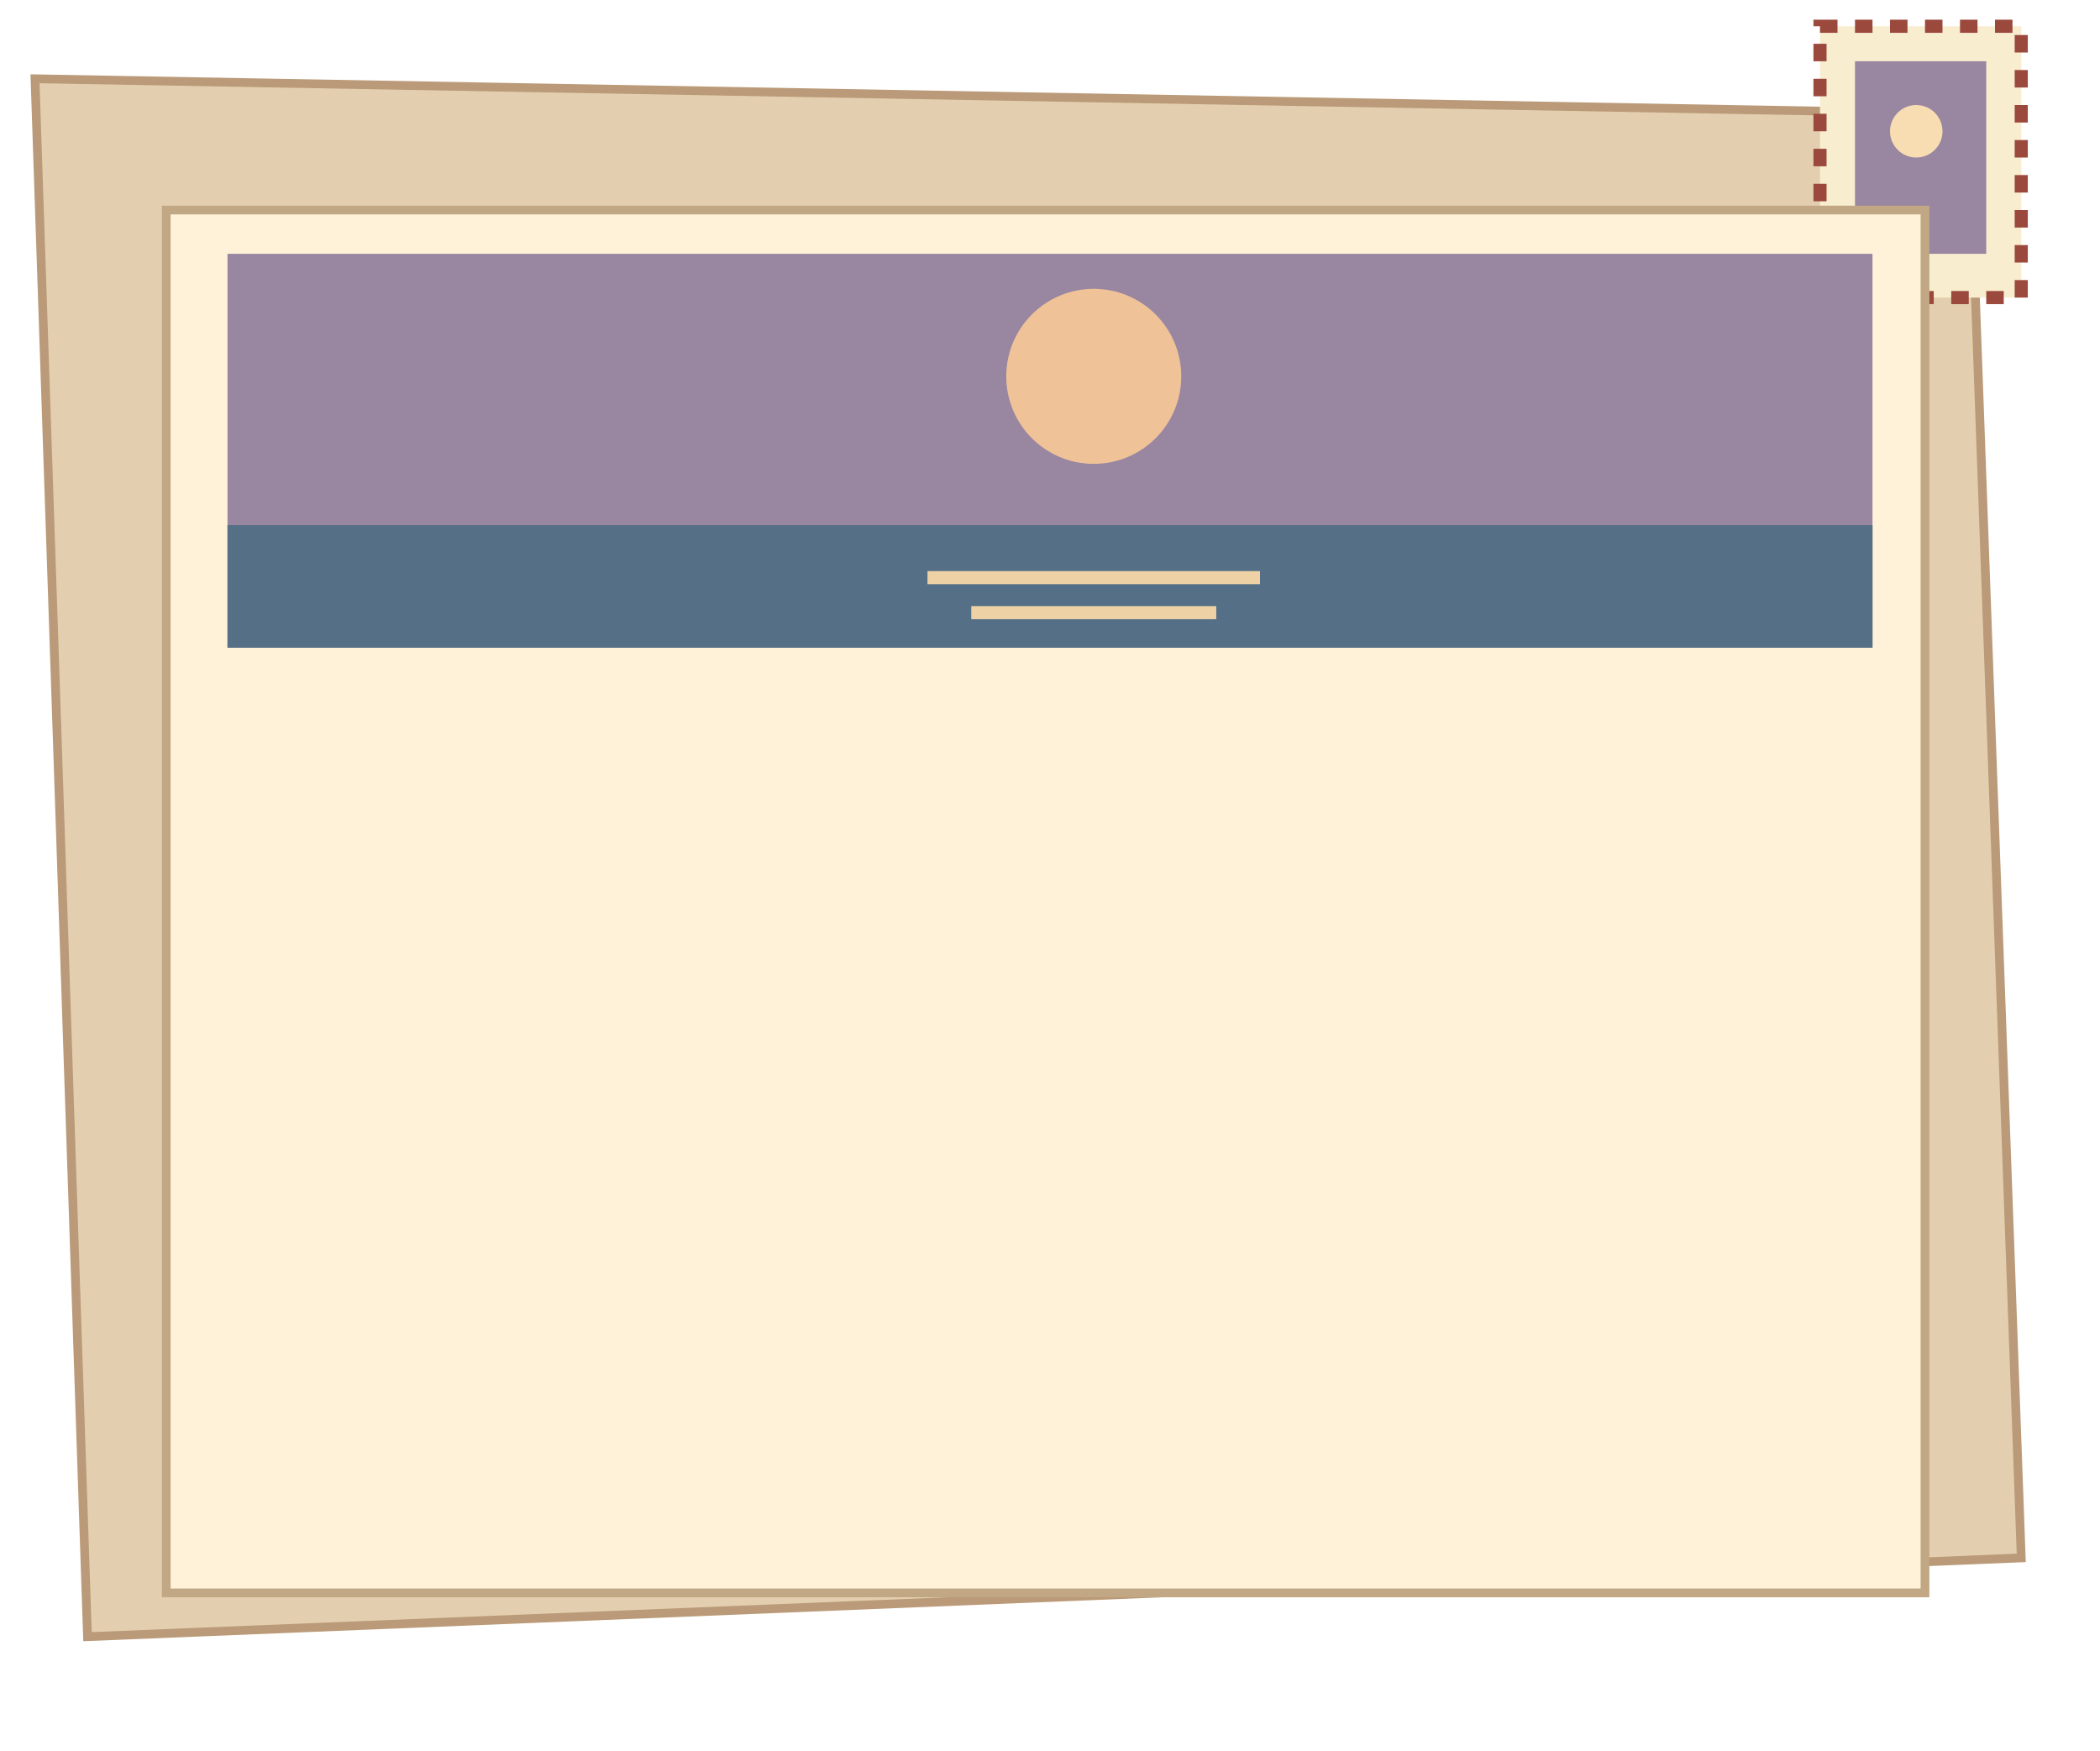
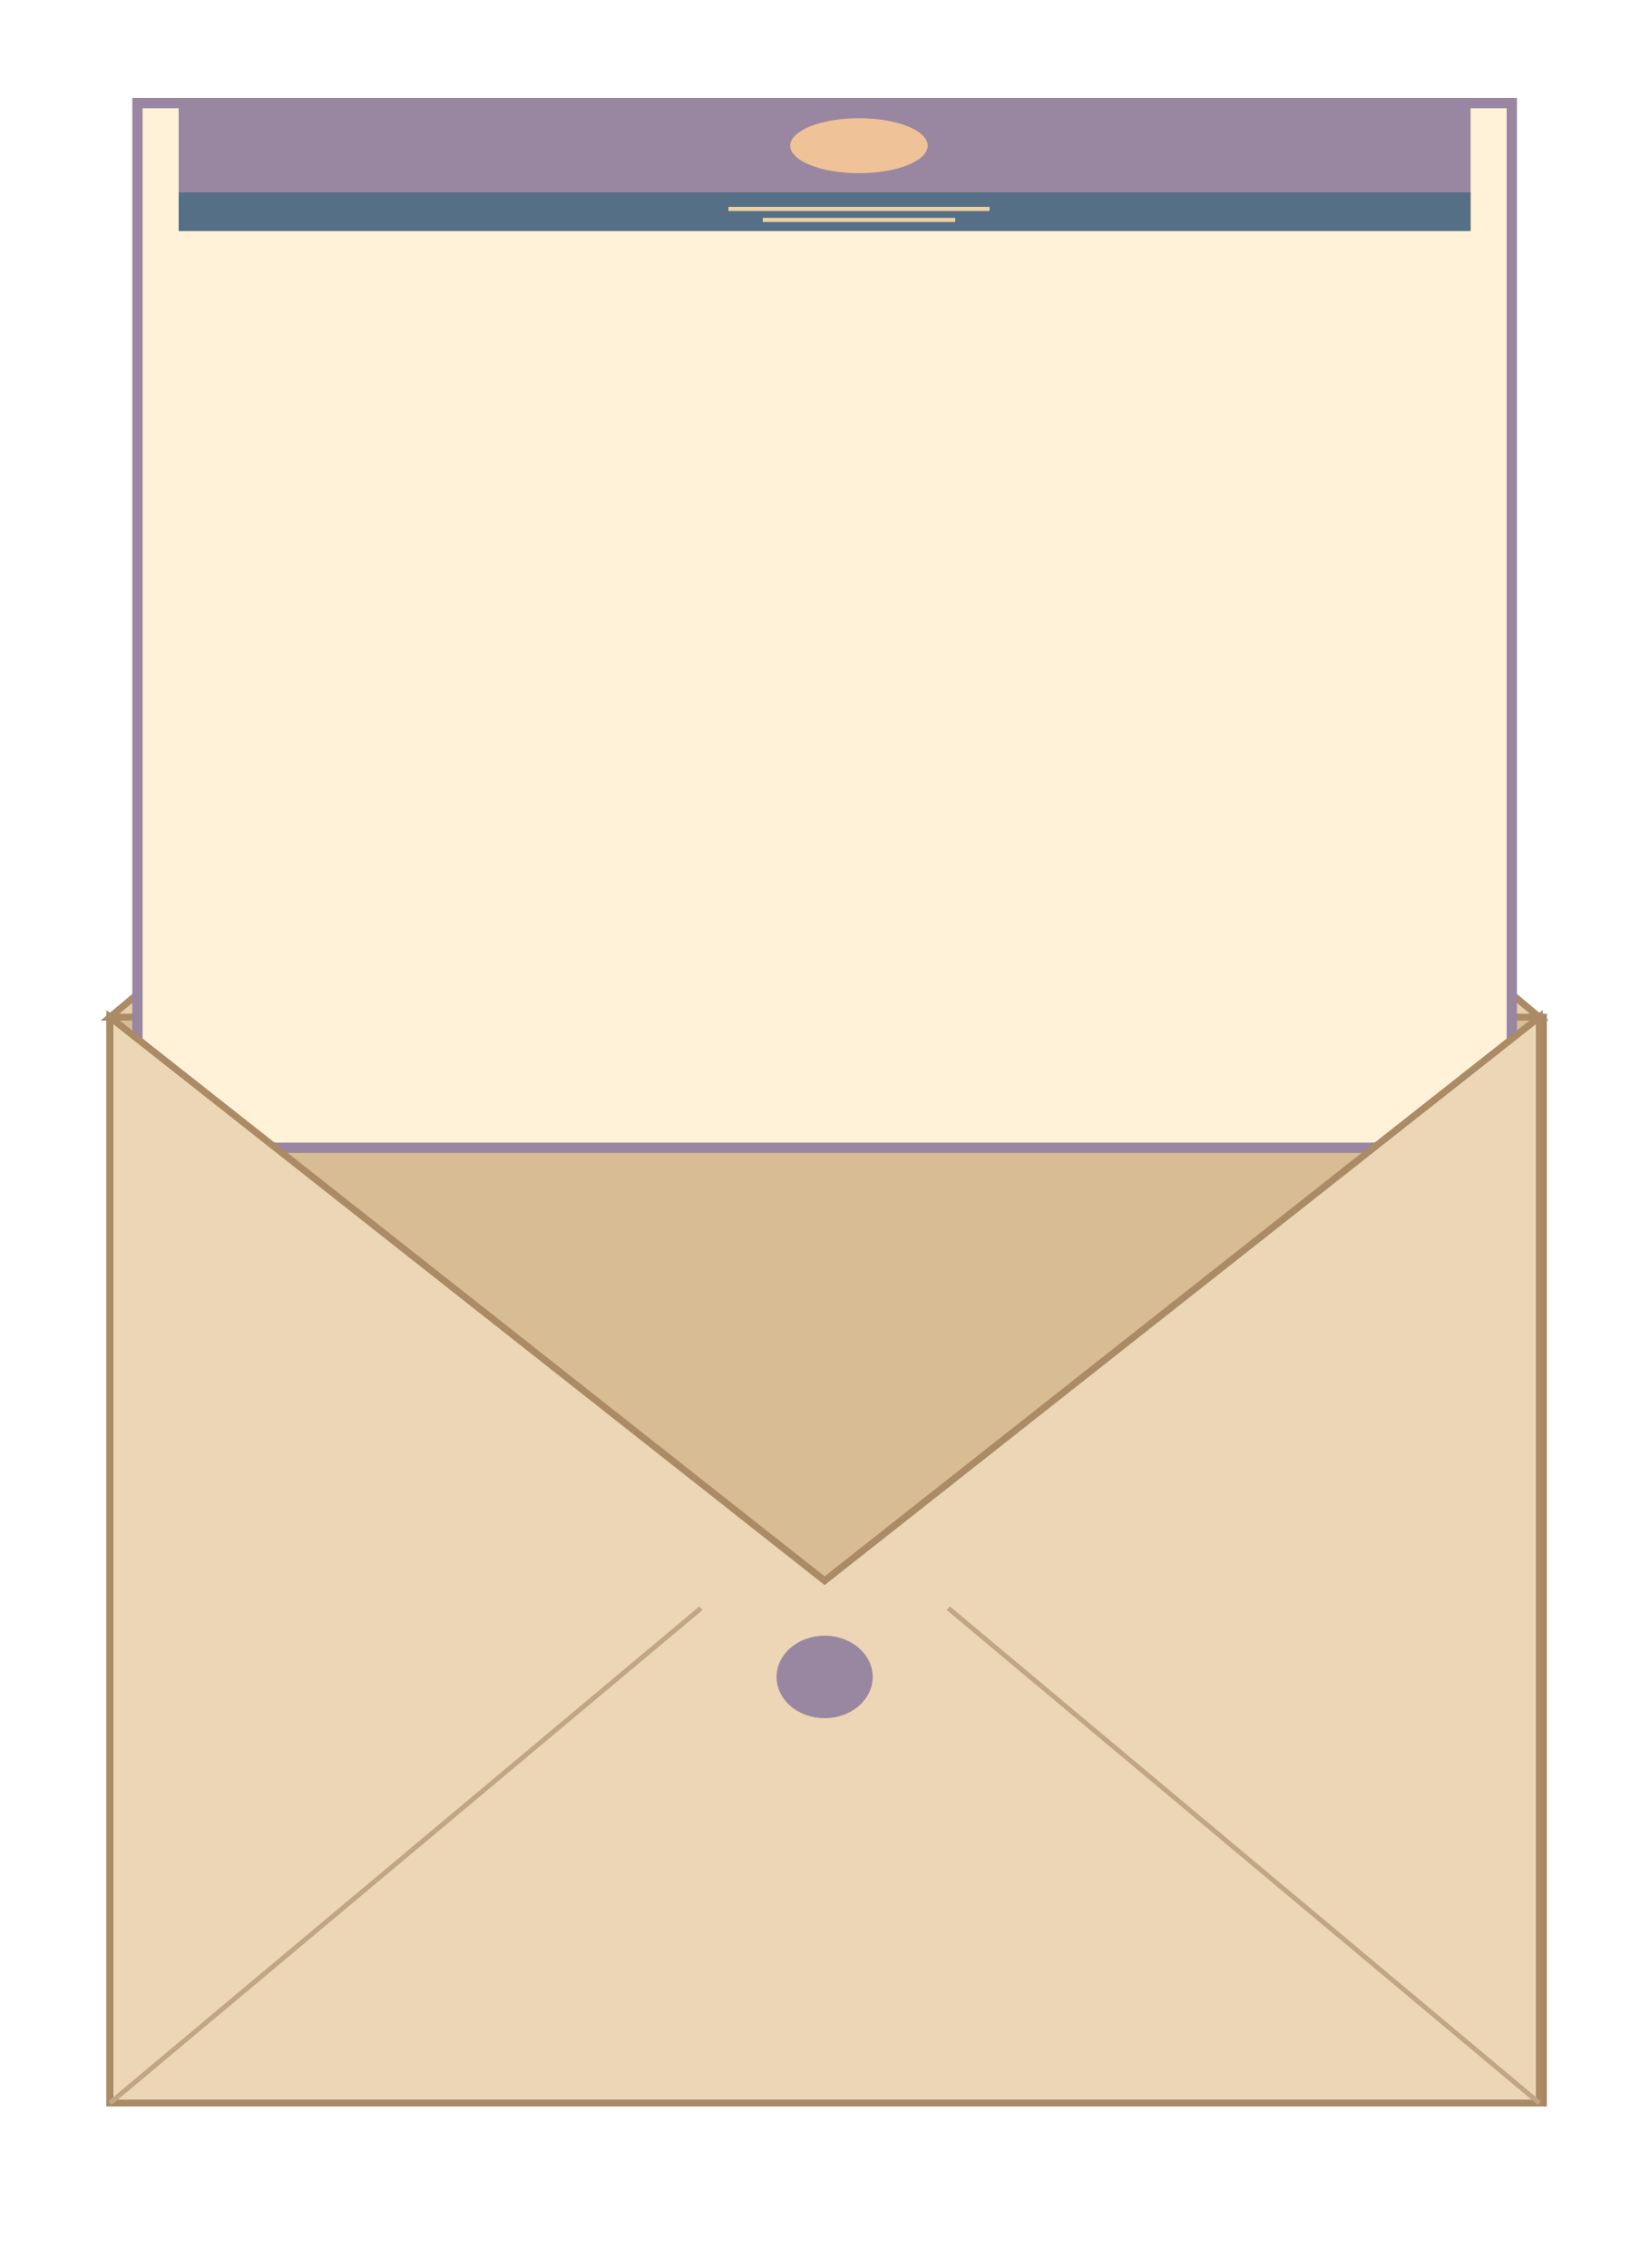
- <svg xmlns="http://www.w3.org/2000/svg" viewBox="0 0 240 200" preserveAspectRatio="xMidYMid meet" aria-hidden="true" focusable="false" class="theme-object" opacity="1">
-   <g data-visual-axis="palette" data-visual-value="3">
+ <svg xmlns="http://www.w3.org/2000/svg" viewBox="0 0 240 330" preserveAspectRatio="xMidYMid meet" opacity="1" aria-hidden="true" focusable="false">
+   <g data-theme-part="back">
+     <g data-visual-axis="silhouette" data-visual-value="3">
+       <rect x="16" y="148" width="208.6" height="158" fill="#d8bc94" stroke="#a78762" stroke-width="1" />
+     </g>
+   </g>
+   <g data-theme-part="flap">
    <g data-visual-axis="envelope" data-visual-value="3">
-       <path d="M4 9L225 13L231 178L10 187Z" fill="#e3cfaf" stroke="#ba9a78" stroke-width="1" />
-       <g data-visual-axis="postage" data-visual-value="0">
-         <g data-visual-axis="orientation" data-visual-value="3" transform="rotate(0 219 23)">
-           <rect x="208" y="3" width="23" height="31" fill="#f8edcf" stroke="#9c493d" stroke-width="1.5" stroke-dasharray="2 2" />
-           <rect x="212" y="7" width="15" height="22" fill="#9986a1" />
-           <circle cx="219" cy="15" r="3" fill="#f7ddb1" />
-         </g>
-       </g>
+       <path d="M16 148L120 61L224 148Z" fill="#e7cfae" stroke="#ab8b66" stroke-width="1" />
    </g>
-     <path d="M19 24H220V182H19Z" fill="#fff2d9" stroke="#c1a783" stroke-width="1" data-visual-axis="silhouette" data-visual-value="3" data-visual-scope="self" />
-     <g data-visual-axis="landscape" data-visual-value="3">
+   </g>
+   <g data-theme-part="card">
+     <g data-visual-axis="palette" data-visual-value="3">
+       <rect x="20" y="15" width="200" height="152" fill="#fff2d9" stroke="#9986a1" stroke-width="1.5" />
+     </g>
+     <g data-visual-axis="landscape" data-visual-value="3" transform="translate(0 4) scale(1 .4)">
      <rect x="26" y="29" width="188" height="45" fill="#9986a1" />
      <circle cx="125" cy="43" r="10" fill="#f0c298" />
      <path d="M26 60H214V74H26Z" fill="#556f86" />
      <path d="M106 66H144M111 70H139" fill="none" stroke="#efd1a6" stroke-width="1.5" />
    </g>
  </g>
-   <rect x="30" y="82" width="180" height="94" fill="none" stroke="none" data-theme-content-area="content" />
+   <g data-theme-part="front">
+     <path d="M16 148L120 230L224 148V306H16Z" fill="#ecd6b5" stroke="#ab8b66" stroke-width="1" />
+     <path d="M16 306L102 234M224 306L138 234" fill="none" stroke="#c2a582" stroke-width=".7" />
+     <g data-visual-axis="postage" data-visual-value="0">
+       <g data-visual-axis="orientation" data-visual-value="3" transform="rotate(0 120 244)">
+         <ellipse cx="120" cy="244" rx="7.0" ry="6.0" fill="#9986a1" />
+       </g>
+     </g>
+   </g>
+   <rect x="31" y="42" width="178" height="112" fill="none" data-theme-content-area="content" />
</svg>
